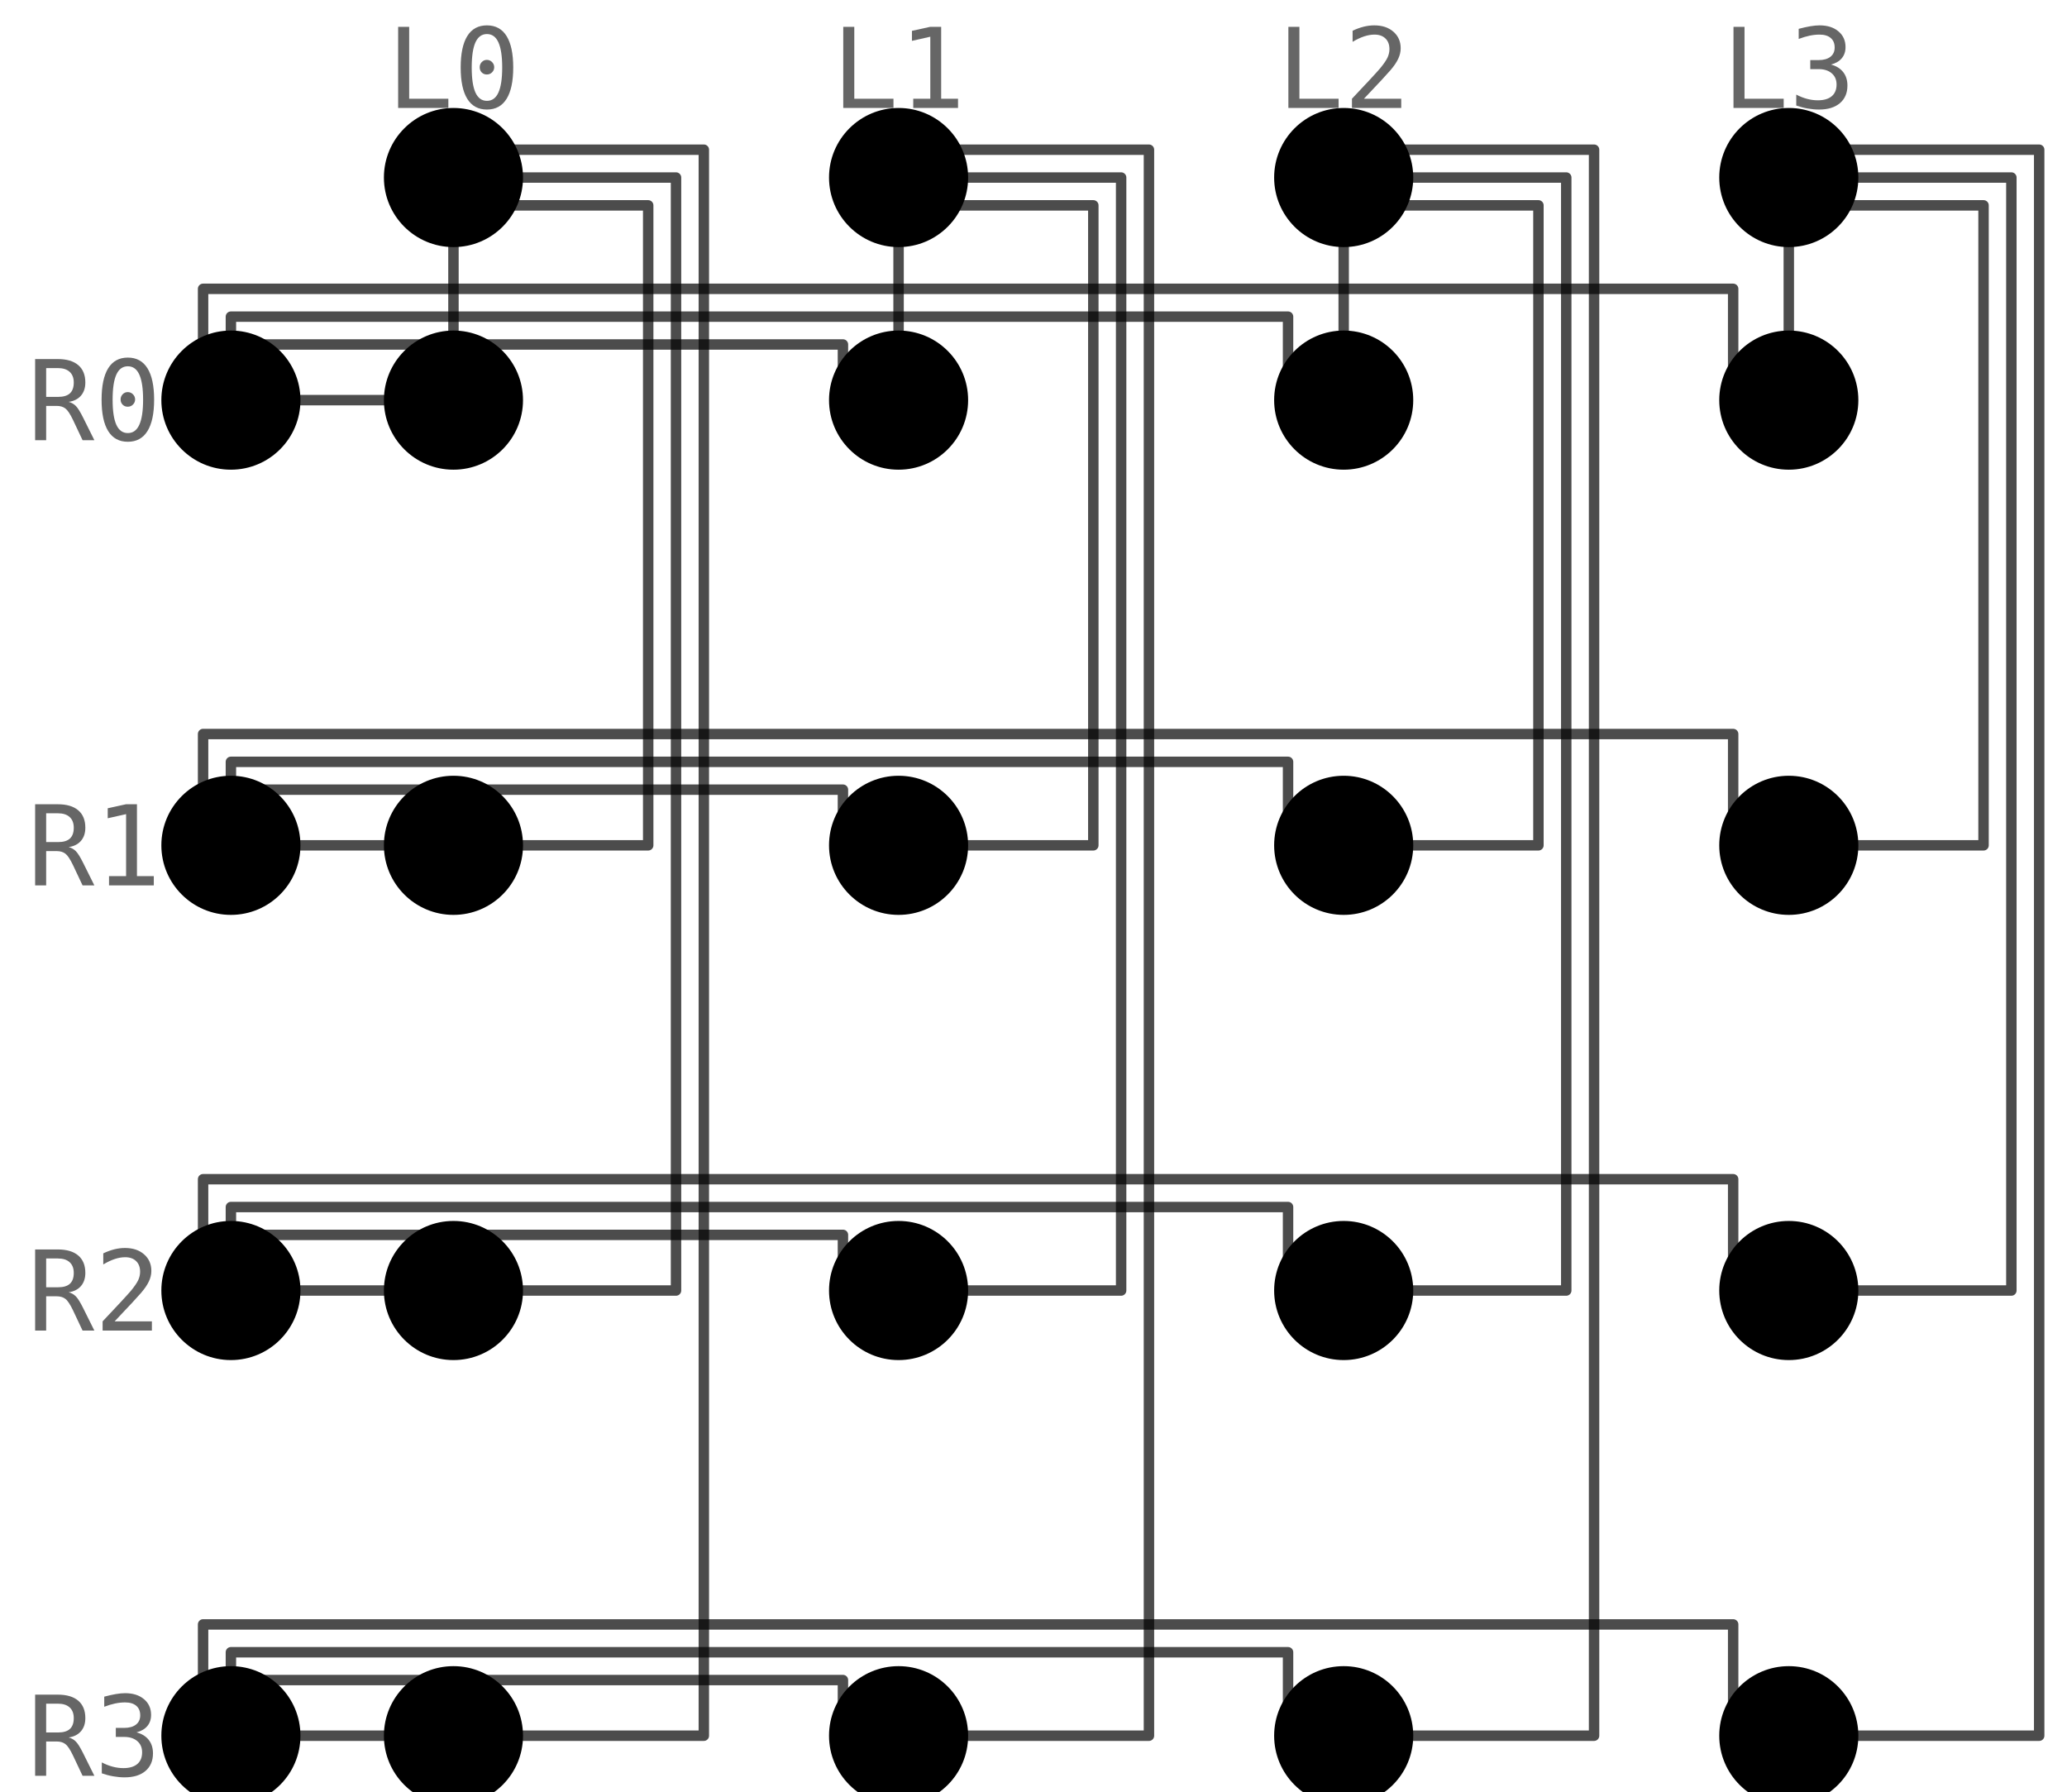
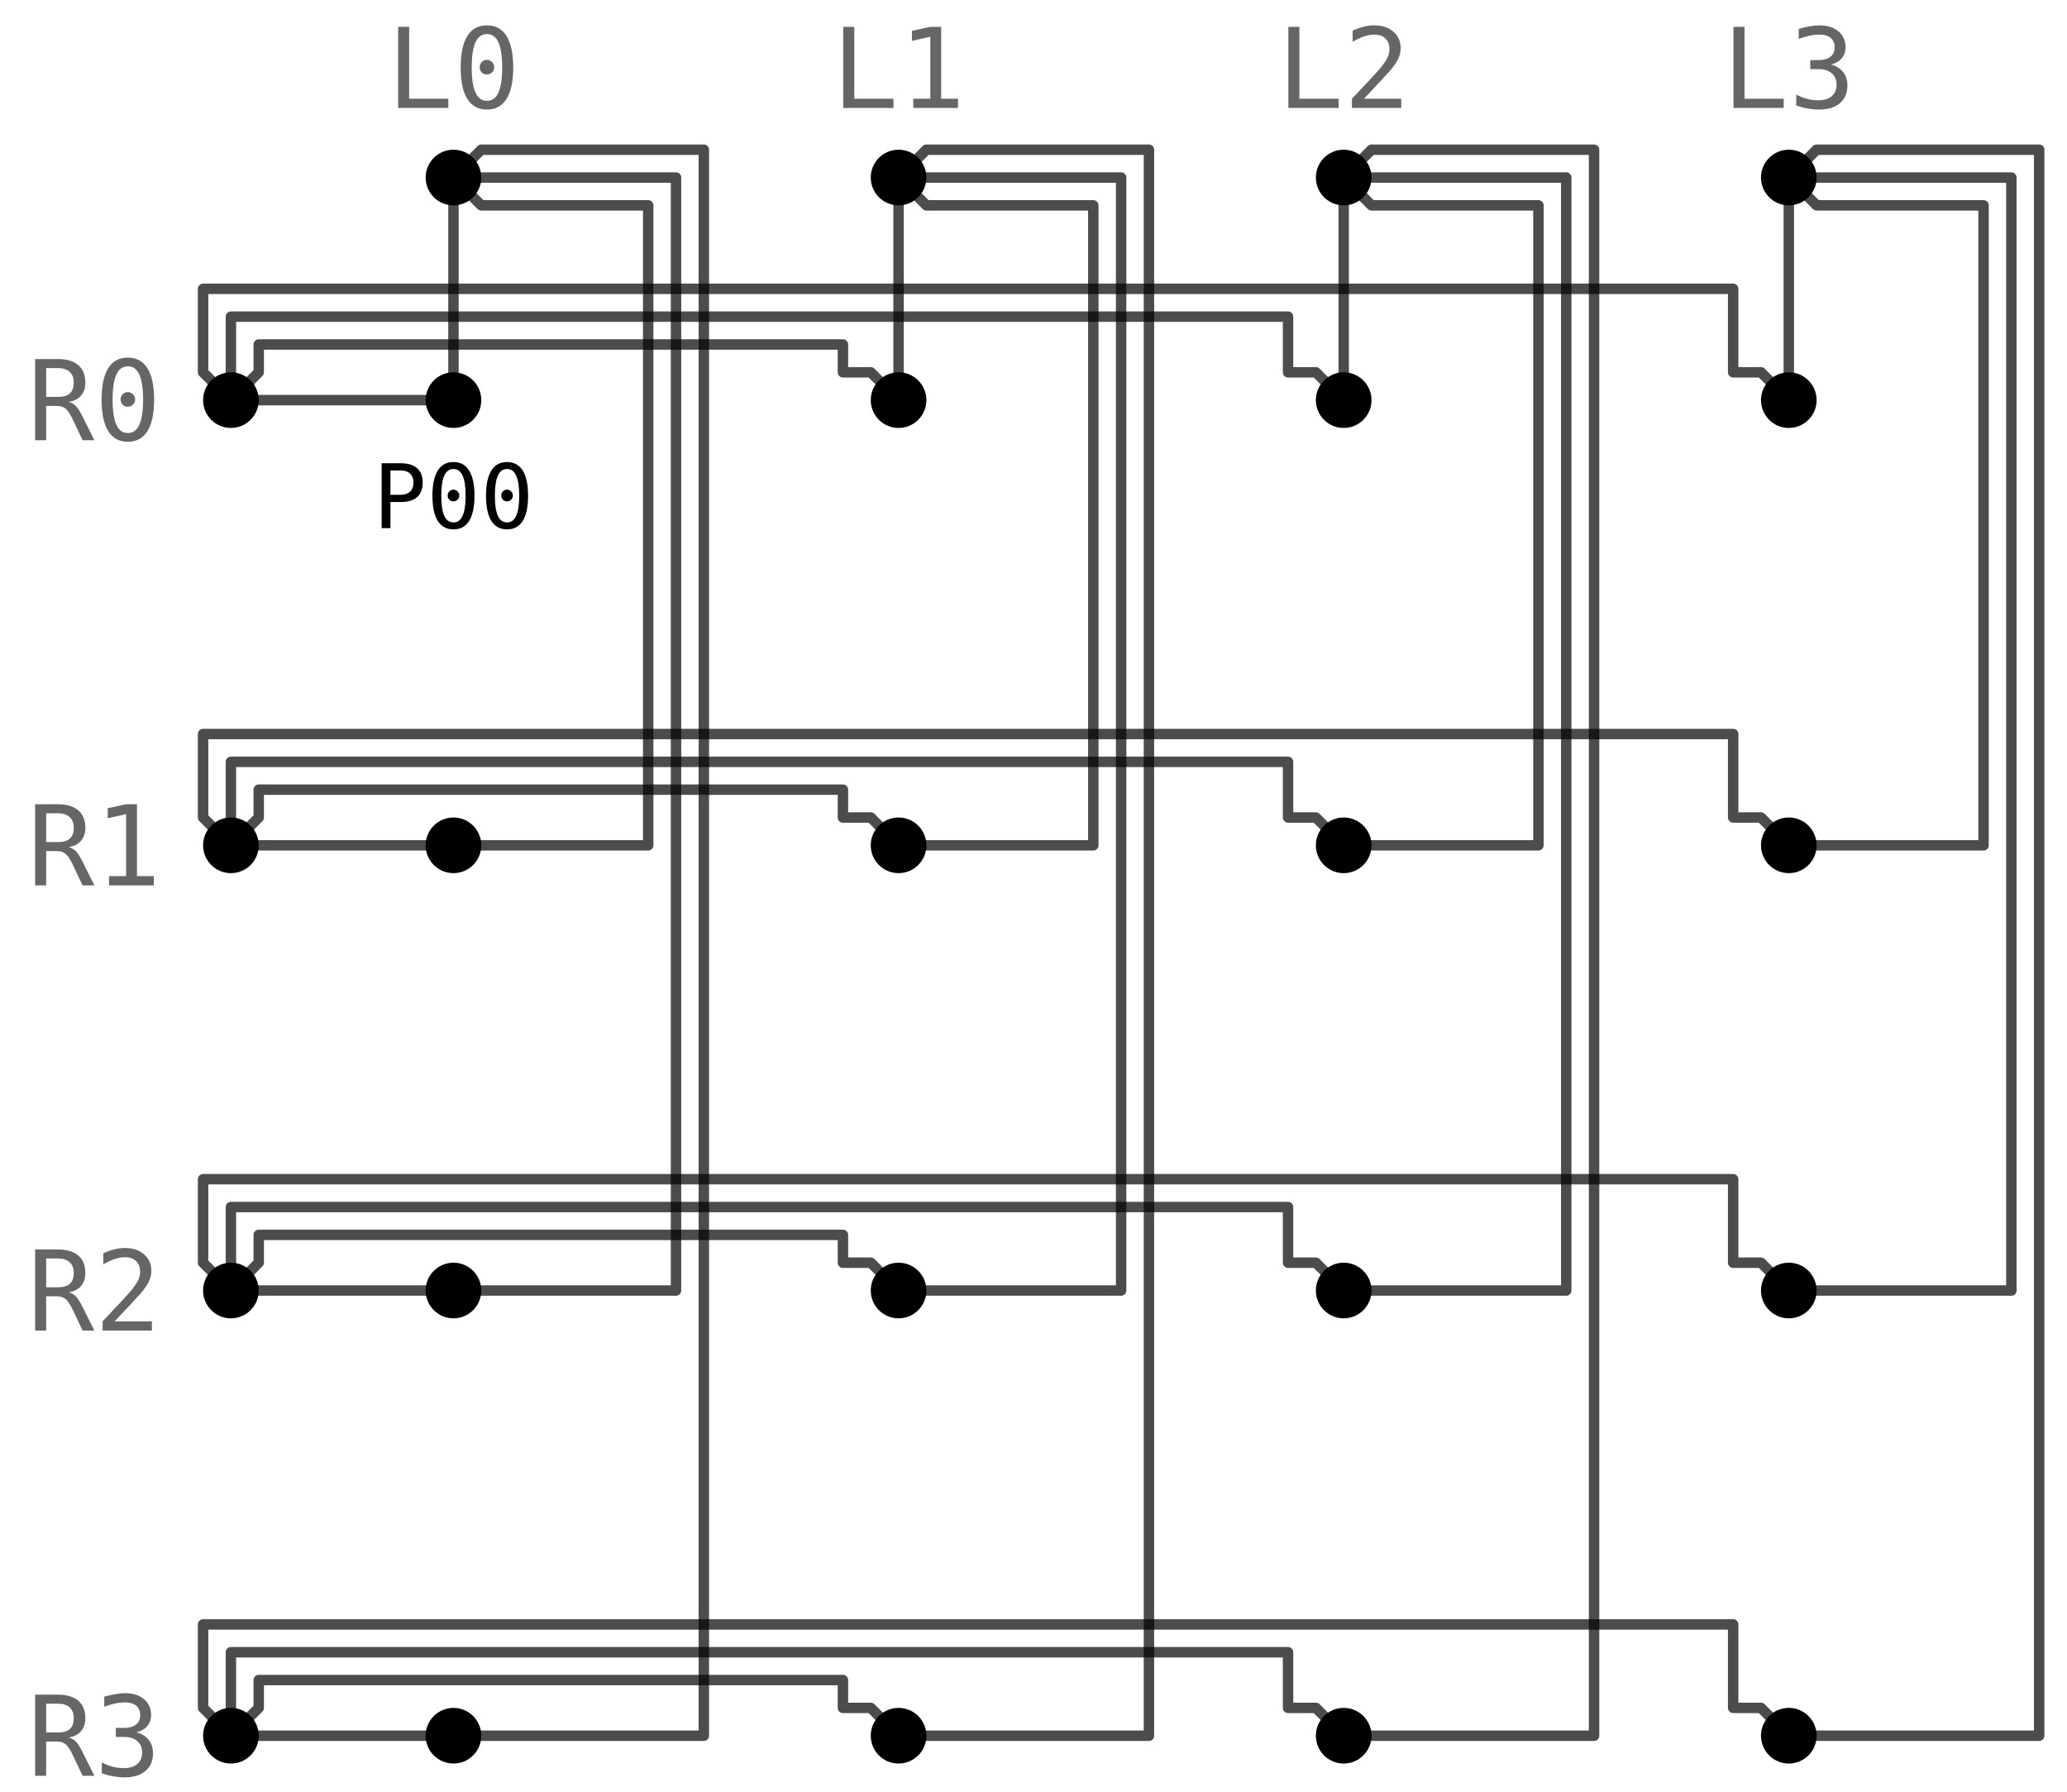
<svg xmlns="http://www.w3.org/2000/svg" class="gdiagram" viewBox="-58.40 -43.04 594.40 515.04" width="267.48" height="231.77" role="img" aria-label="Block A: a subdivided K4,4. Four L vertices along the top, four R vertices down the left, sixteen P vertices at the grid intersections where each Li-Rj edge is split. Hover a vertex to highlight its neighbors.">
  <g stroke="currentColor" fill="none" stroke-width="3.00" stroke-linejoin="round">
    <path class="gedge" data-u="A.L0" data-w="A.P00" opacity="0.7" d="M 72.00 8.00 L 72.00 16.00 L 72.00 64.00 L 72.00 72.00" />
    <path class="gedge" data-u="A.L0" data-w="A.P01" opacity="0.7" d="M 72.00 8.00 L 80.00 16.00 L 128.00 16.00 L 128.00 200.00 L 80.00 200.00 L 72.00 200.00" />
    <path class="gedge" data-u="A.L0" data-w="A.P02" opacity="0.7" d="M 72.00 8.00 L 80.00 8.00 L 136.00 8.00 L 136.00 328.00 L 80.00 328.00 L 72.00 328.00" />
    <path class="gedge" data-u="A.L0" data-w="A.P03" opacity="0.7" d="M 72.00 8.00 L 80.00 0.00 L 144.00 0.00 L 144.00 456.00 L 80.00 456.00 L 72.00 456.00" />
    <path class="gedge" data-u="A.L1" data-w="A.P10" opacity="0.7" d="M 200.00 8.00 L 200.00 16.00 L 200.00 64.00 L 200.00 72.00" />
    <path class="gedge" data-u="A.L1" data-w="A.P11" opacity="0.7" d="M 200.00 8.00 L 208.00 16.00 L 256.00 16.00 L 256.00 200.00 L 208.00 200.00 L 200.00 200.00" />
    <path class="gedge" data-u="A.L1" data-w="A.P12" opacity="0.7" d="M 200.00 8.00 L 208.00 8.00 L 264.00 8.00 L 264.00 328.00 L 208.00 328.00 L 200.00 328.00" />
    <path class="gedge" data-u="A.L1" data-w="A.P13" opacity="0.7" d="M 200.00 8.00 L 208.00 0.00 L 272.00 0.00 L 272.00 456.00 L 208.00 456.00 L 200.00 456.00" />
    <path class="gedge" data-u="A.L2" data-w="A.P20" opacity="0.7" d="M 328.00 8.00 L 328.00 16.00 L 328.00 64.00 L 328.00 72.00" />
    <path class="gedge" data-u="A.L2" data-w="A.P21" opacity="0.7" d="M 328.00 8.00 L 336.00 16.00 L 384.00 16.00 L 384.00 200.00 L 336.00 200.00 L 328.00 200.00" />
    <path class="gedge" data-u="A.L2" data-w="A.P22" opacity="0.7" d="M 328.00 8.00 L 336.00 8.00 L 392.00 8.00 L 392.00 328.00 L 336.00 328.00 L 328.00 328.00" />
    <path class="gedge" data-u="A.L2" data-w="A.P23" opacity="0.7" d="M 328.00 8.00 L 336.00 0.00 L 400.00 0.00 L 400.00 456.00 L 336.00 456.00 L 328.00 456.00" />
    <path class="gedge" data-u="A.L3" data-w="A.P30" opacity="0.7" d="M 456.00 8.00 L 456.00 16.00 L 456.00 64.00 L 456.00 72.00" />
    <path class="gedge" data-u="A.L3" data-w="A.P31" opacity="0.7" d="M 456.00 8.00 L 464.00 16.00 L 512.00 16.00 L 512.00 200.00 L 464.00 200.00 L 456.00 200.00" />
    <path class="gedge" data-u="A.L3" data-w="A.P32" opacity="0.7" d="M 456.00 8.00 L 464.00 8.00 L 520.00 8.00 L 520.00 328.00 L 464.00 328.00 L 456.00 328.00" />
    <path class="gedge" data-u="A.L3" data-w="A.P33" opacity="0.7" d="M 456.00 8.00 L 464.00 0.00 L 528.00 0.00 L 528.00 456.00 L 464.00 456.00 L 456.00 456.00" />
    <path class="gedge" data-u="A.R0" data-w="A.P30" opacity="0.7" d="M 8.00 72.00 L 0.00 64.00 L 0.00 40.00 L 440.00 40.00 L 440.00 64.00 L 448.00 64.00 L 456.00 72.00" />
    <path class="gedge" data-u="A.R0" data-w="A.P20" opacity="0.7" d="M 8.00 72.00 L 8.00 64.00 L 8.00 48.00 L 312.00 48.00 L 312.00 64.00 L 320.00 64.00 L 328.00 72.00" />
    <path class="gedge" data-u="A.R0" data-w="A.P10" opacity="0.7" d="M 8.00 72.00 L 16.00 64.00 L 16.00 56.00 L 184.00 56.00 L 184.00 64.00 L 192.00 64.00 L 200.00 72.00" />
    <path class="gedge" data-u="A.R0" data-w="A.P00" opacity="0.7" d="M 8.00 72.00 L 16.00 72.00 L 64.00 72.00 L 72.00 72.00" />
    <path class="gedge" data-u="A.R1" data-w="A.P31" opacity="0.7" d="M 8.00 200.00 L 0.00 192.00 L 0.00 168.00 L 440.00 168.00 L 440.00 192.00 L 448.00 192.00 L 456.00 200.00" />
    <path class="gedge" data-u="A.R1" data-w="A.P21" opacity="0.7" d="M 8.00 200.00 L 8.00 192.00 L 8.00 176.00 L 312.00 176.00 L 312.00 192.00 L 320.00 192.00 L 328.00 200.00" />
    <path class="gedge" data-u="A.R1" data-w="A.P11" opacity="0.7" d="M 8.00 200.00 L 16.00 192.00 L 16.00 184.00 L 184.00 184.00 L 184.00 192.00 L 192.00 192.00 L 200.00 200.00" />
    <path class="gedge" data-u="A.R1" data-w="A.P01" opacity="0.7" d="M 8.00 200.00 L 16.00 200.00 L 64.00 200.00 L 72.00 200.00" />
    <path class="gedge" data-u="A.R2" data-w="A.P32" opacity="0.7" d="M 8.00 328.00 L 0.00 320.00 L 0.00 296.00 L 440.00 296.00 L 440.00 320.00 L 448.00 320.00 L 456.00 328.00" />
    <path class="gedge" data-u="A.R2" data-w="A.P22" opacity="0.7" d="M 8.00 328.00 L 8.00 320.00 L 8.00 304.00 L 312.00 304.00 L 312.00 320.00 L 320.00 320.00 L 328.00 328.00" />
    <path class="gedge" data-u="A.R2" data-w="A.P12" opacity="0.7" d="M 8.00 328.00 L 16.00 320.00 L 16.00 312.00 L 184.00 312.00 L 184.00 320.00 L 192.00 320.00 L 200.00 328.00" />
    <path class="gedge" data-u="A.R2" data-w="A.P02" opacity="0.7" d="M 8.00 328.00 L 16.00 328.00 L 64.00 328.00 L 72.00 328.00" />
    <path class="gedge" data-u="A.R3" data-w="A.P33" opacity="0.7" d="M 8.00 456.00 L 0.00 448.00 L 0.00 424.00 L 440.00 424.00 L 440.00 448.00 L 448.00 448.00 L 456.00 456.00" />
    <path class="gedge" data-u="A.R3" data-w="A.P23" opacity="0.7" d="M 8.00 456.00 L 8.00 448.00 L 8.00 432.00 L 312.00 432.00 L 312.00 448.00 L 320.00 448.00 L 328.00 456.00" />
    <path class="gedge" data-u="A.R3" data-w="A.P13" opacity="0.7" d="M 8.00 456.00 L 16.00 448.00 L 16.00 440.00 L 184.00 440.00 L 184.00 448.00 L 192.00 448.00 L 200.00 456.00" />
    <path class="gedge" data-u="A.R3" data-w="A.P03" opacity="0.7" d="M 8.00 456.00 L 16.00 456.00 L 64.00 456.00 L 72.00 456.00" />
  </g>
  <g fill="currentColor" stroke="none">
    <rect class="gnode" data-v="A.L0" x="64.00" y="0.00" width="16.00" height="16.00" rx="8.00" />
    <rect class="gnode" data-v="A.L1" x="192.00" y="0.00" width="16.00" height="16.00" rx="8.00" />
    <rect class="gnode" data-v="A.L2" x="320.00" y="0.00" width="16.00" height="16.00" rx="8.00" />
    <rect class="gnode" data-v="A.L3" x="448.00" y="0.00" width="16.00" height="16.00" rx="8.00" />
    <rect class="gnode" data-v="A.R0" x="0.00" y="64.00" width="16.00" height="16.00" rx="8.00" />
    <rect class="gnode" data-v="A.R1" x="0.00" y="192.00" width="16.00" height="16.00" rx="8.00" />
    <rect class="gnode" data-v="A.R2" x="0.00" y="320.00" width="16.00" height="16.00" rx="8.00" />
    <rect class="gnode" data-v="A.R3" x="0.00" y="448.00" width="16.00" height="16.00" rx="8.00" />
    <rect class="gnode" data-v="A.P00" x="64.00" y="64.00" width="16.00" height="16.00" rx="8.00" />
    <rect class="gnode" data-v="A.P01" x="64.00" y="192.00" width="16.00" height="16.00" rx="8.00" />
    <rect class="gnode" data-v="A.P02" x="64.00" y="320.00" width="16.00" height="16.00" rx="8.00" />
    <rect class="gnode" data-v="A.P03" x="64.00" y="448.00" width="16.00" height="16.00" rx="8.00" />
    <rect class="gnode" data-v="A.P10" x="192.00" y="64.00" width="16.00" height="16.00" rx="8.00" />
    <rect class="gnode" data-v="A.P11" x="192.00" y="192.00" width="16.00" height="16.00" rx="8.00" />
    <rect class="gnode" data-v="A.P12" x="192.00" y="320.00" width="16.00" height="16.00" rx="8.00" />
    <rect class="gnode" data-v="A.P13" x="192.00" y="448.00" width="16.00" height="16.00" rx="8.00" />
    <rect class="gnode" data-v="A.P20" x="320.00" y="64.00" width="16.00" height="16.00" rx="8.00" />
    <rect class="gnode" data-v="A.P21" x="320.00" y="192.00" width="16.00" height="16.00" rx="8.00" />
    <rect class="gnode" data-v="A.P22" x="320.00" y="320.00" width="16.00" height="16.00" rx="8.00" />
    <rect class="gnode" data-v="A.P23" x="320.00" y="448.00" width="16.00" height="16.00" rx="8.00" />
    <rect class="gnode" data-v="A.P30" x="448.00" y="64.00" width="16.00" height="16.00" rx="8.00" />
    <rect class="gnode" data-v="A.P31" x="448.00" y="192.00" width="16.00" height="16.00" rx="8.00" />
    <rect class="gnode" data-v="A.P32" x="448.00" y="320.00" width="16.00" height="16.00" rx="8.00" />
    <rect class="gnode" data-v="A.P33" x="448.00" y="448.00" width="16.00" height="16.00" rx="8.00" />
  </g>
  <g fill="currentColor" fill-opacity="0.6" font-family="IBM Plex Mono, ui-monospace, monospace">
    <text class="glabel" data-group="A.L0,A.P00,A.P01,A.P02,A.P03" x="72.00" y="-12.00" font-size="32.00" text-anchor="middle">L0</text>
    <text class="glabel" data-group="A.L1,A.P10,A.P11,A.P12,A.P13" x="200.00" y="-12.00" font-size="32.00" text-anchor="middle">L1</text>
    <text class="glabel" data-group="A.L2,A.P20,A.P21,A.P22,A.P23" x="328.00" y="-12.00" font-size="32.00" text-anchor="middle">L2</text>
    <text class="glabel" data-group="A.L3,A.P30,A.P31,A.P32,A.P33" x="456.00" y="-12.00" font-size="32.00" text-anchor="middle">L3</text>
    <text class="glabel" data-group="A.R0,A.P00,A.P10,A.P20,A.P30" x="-12.00" y="83.52" font-size="32.00" text-anchor="end">R0</text>
    <text class="glabel" data-group="A.R1,A.P01,A.P11,A.P21,A.P31" x="-12.00" y="211.52" font-size="32.00" text-anchor="end">R1</text>
    <text class="glabel" data-group="A.R2,A.P02,A.P12,A.P22,A.P32" x="-12.00" y="339.52" font-size="32.00" text-anchor="end">R2</text>
    <text class="glabel" data-group="A.R3,A.P03,A.P13,A.P23,A.P33" x="-12.00" y="467.52" font-size="32.00" text-anchor="end">R3</text>
  </g>
+   <g style="color:var(--accent,currentColor)" font-family="IBM Plex Mono, ui-monospace, monospace">
+     <text x="72.00" y="108.80" text-anchor="middle" fill="currentColor" font-size="25.60">P00</text>
+   </g>
  <g class="ghit-layer">
-     <circle class="ghit" data-v="A.L0" cx="72.00" cy="8.00" r="20.00" />
-     <circle class="ghit" data-v="A.L1" cx="200.00" cy="8.00" r="20.00" />
-     <circle class="ghit" data-v="A.L2" cx="328.00" cy="8.00" r="20.00" />
-     <circle class="ghit" data-v="A.L3" cx="456.00" cy="8.00" r="20.00" />
-     <circle class="ghit" data-v="A.R0" cx="8.00" cy="72.00" r="20.00" />
-     <circle class="ghit" data-v="A.R1" cx="8.00" cy="200.00" r="20.00" />
-     <circle class="ghit" data-v="A.R2" cx="8.00" cy="328.00" r="20.00" />
-     <circle class="ghit" data-v="A.R3" cx="8.00" cy="456.00" r="20.00" />
-     <circle class="ghit" data-v="A.P00" cx="72.00" cy="72.00" r="20.00" />
-     <circle class="ghit" data-v="A.P01" cx="72.00" cy="200.00" r="20.00" />
-     <circle class="ghit" data-v="A.P02" cx="72.00" cy="328.00" r="20.00" />
-     <circle class="ghit" data-v="A.P03" cx="72.00" cy="456.00" r="20.00" />
-     <circle class="ghit" data-v="A.P10" cx="200.00" cy="72.00" r="20.00" />
-     <circle class="ghit" data-v="A.P11" cx="200.00" cy="200.00" r="20.00" />
-     <circle class="ghit" data-v="A.P12" cx="200.00" cy="328.00" r="20.00" />
-     <circle class="ghit" data-v="A.P13" cx="200.00" cy="456.00" r="20.00" />
-     <circle class="ghit" data-v="A.P20" cx="328.00" cy="72.00" r="20.00" />
-     <circle class="ghit" data-v="A.P21" cx="328.00" cy="200.00" r="20.00" />
-     <circle class="ghit" data-v="A.P22" cx="328.00" cy="328.00" r="20.00" />
-     <circle class="ghit" data-v="A.P23" cx="328.00" cy="456.00" r="20.00" />
-     <circle class="ghit" data-v="A.P30" cx="456.00" cy="72.00" r="20.00" />
-     <circle class="ghit" data-v="A.P31" cx="456.00" cy="200.00" r="20.00" />
-     <circle class="ghit" data-v="A.P32" cx="456.00" cy="328.00" r="20.00" />
-     <circle class="ghit" data-v="A.P33" cx="456.00" cy="456.00" r="20.00" />
+     <circle class="ghit" data-v="A.L0" cx="72.00" cy="8.00" r="20.00" fill="transparent" />
+     <circle class="ghit" data-v="A.L1" cx="200.00" cy="8.00" r="20.00" fill="transparent" />
+     <circle class="ghit" data-v="A.L2" cx="328.00" cy="8.00" r="20.00" fill="transparent" />
+     <circle class="ghit" data-v="A.L3" cx="456.00" cy="8.00" r="20.00" fill="transparent" />
+     <circle class="ghit" data-v="A.R0" cx="8.00" cy="72.00" r="20.00" fill="transparent" />
+     <circle class="ghit" data-v="A.R1" cx="8.00" cy="200.00" r="20.00" fill="transparent" />
+     <circle class="ghit" data-v="A.R2" cx="8.00" cy="328.00" r="20.00" fill="transparent" />
+     <circle class="ghit" data-v="A.R3" cx="8.00" cy="456.00" r="20.00" fill="transparent" />
+     <circle class="ghit" data-v="A.P00" cx="72.00" cy="72.00" r="20.00" fill="transparent" />
+     <circle class="ghit" data-v="A.P01" cx="72.00" cy="200.00" r="20.00" fill="transparent" />
+     <circle class="ghit" data-v="A.P02" cx="72.00" cy="328.00" r="20.00" fill="transparent" />
+     <circle class="ghit" data-v="A.P03" cx="72.00" cy="456.00" r="20.00" fill="transparent" />
+     <circle class="ghit" data-v="A.P10" cx="200.00" cy="72.00" r="20.00" fill="transparent" />
+     <circle class="ghit" data-v="A.P11" cx="200.00" cy="200.00" r="20.00" fill="transparent" />
+     <circle class="ghit" data-v="A.P12" cx="200.00" cy="328.00" r="20.00" fill="transparent" />
+     <circle class="ghit" data-v="A.P13" cx="200.00" cy="456.00" r="20.00" fill="transparent" />
+     <circle class="ghit" data-v="A.P20" cx="328.00" cy="72.00" r="20.00" fill="transparent" />
+     <circle class="ghit" data-v="A.P21" cx="328.00" cy="200.00" r="20.00" fill="transparent" />
+     <circle class="ghit" data-v="A.P22" cx="328.00" cy="328.00" r="20.00" fill="transparent" />
+     <circle class="ghit" data-v="A.P23" cx="328.00" cy="456.00" r="20.00" fill="transparent" />
+     <circle class="ghit" data-v="A.P30" cx="456.00" cy="72.00" r="20.00" fill="transparent" />
+     <circle class="ghit" data-v="A.P31" cx="456.00" cy="200.00" r="20.00" fill="transparent" />
+     <circle class="ghit" data-v="A.P32" cx="456.00" cy="328.00" r="20.00" fill="transparent" />
+     <circle class="ghit" data-v="A.P33" cx="456.00" cy="456.00" r="20.00" fill="transparent" />
  </g>
</svg>
